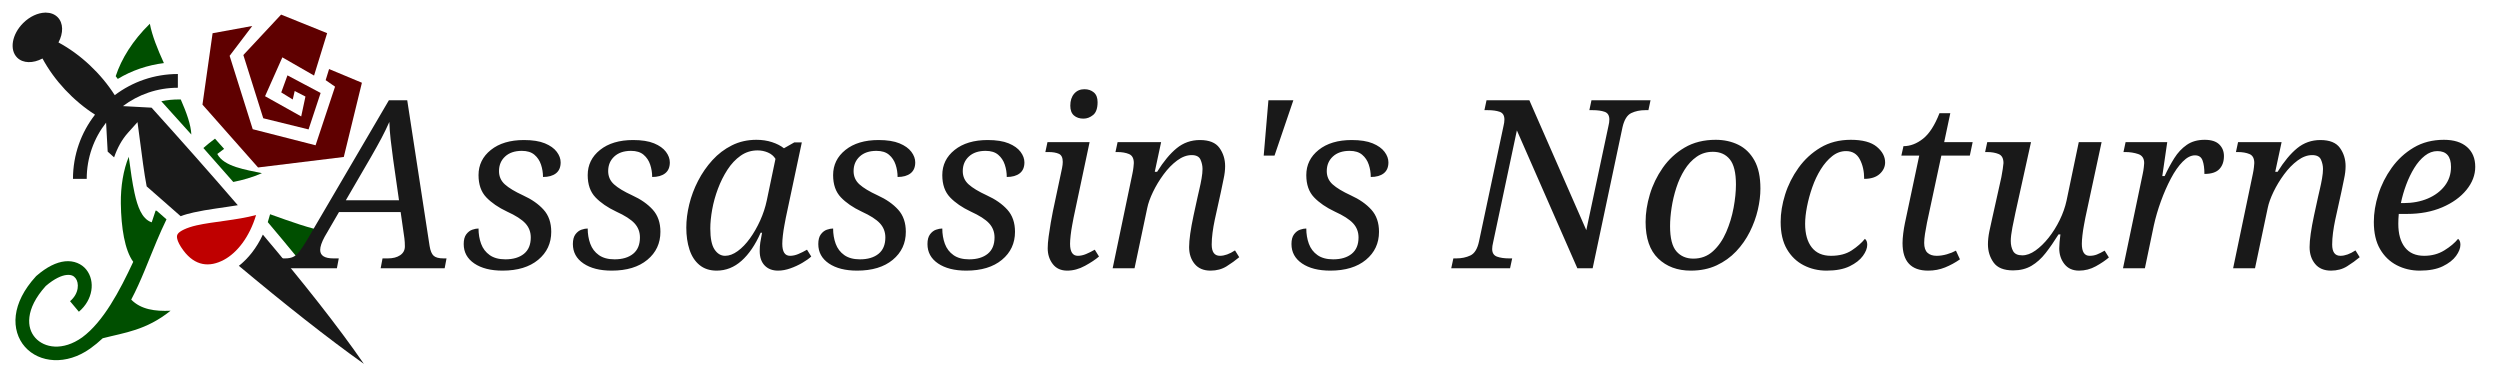
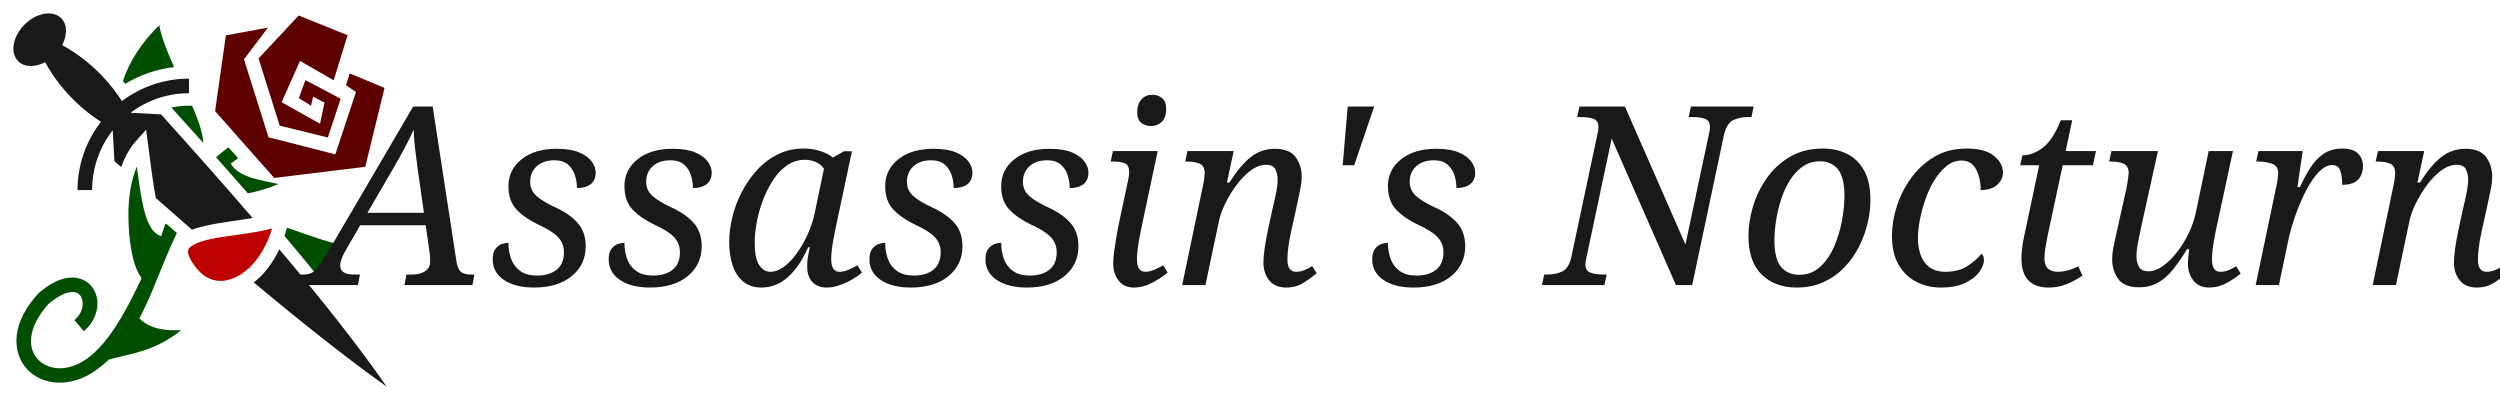
- <svg xmlns="http://www.w3.org/2000/svg" width="3400" height="512" viewbox="0 0 3200 512">
+ <svg xmlns="http://www.w3.org/2000/svg" width="3200" height="512" viewbox="0 0 3200 512">
  <g class="layer">
    <path d="m0,0l512,0l0,512l-512,0l0,-512z" fill="none" id="svg_1" />
    <path d="m62.52,17.17q-0.62,-0.01 -1.24,0.01l0,0c-9.75,0.28 -20.83,5.23 -29.85,14.25c-15.19,15.19 -18.83,36.19 -8.12,46.9c7.99,7.99 21.71,8.03 34.47,1.22c16.17,30.05 42.15,57.69 71.44,76.38c-18.77,24.15 -29.97,54.48 -29.97,87.37l18.69,0c0,-28.9 9.82,-55.47 26.34,-76.53l2.16,39.41c2.9,2.62 5.81,5.22 8.73,7.83c4.35,-12.66 10.49,-24.08 18.78,-33.34l13.06,-14.58l2.57,19.4c3.6,27.19 6.47,50.55 9.9,67.99c15.49,13.69 30.93,27.27 46.23,40.55c5.4,-2.12 11.38,-3.68 17.63,-5.1c18.31,-4.15 40.41,-6.54 60.06,-9.83c-37.69,-43.74 -77.43,-88.55 -117.25,-132.67l-38.97,-2.12c20.77,-15.68 46.64,-24.97 74.72,-24.97l0,-18.69c-32.2,0 -61.94,10.72 -85.84,28.78c-18.7,-29.39 -46.39,-55.48 -76.53,-71.69c6.79,-12.75 6.79,-26.42 -1.19,-34.41c-4.08,-4.08 -9.65,-6.09 -15.82,-6.16z" fill="#191919" id="path-left-main" />
    <path d="m382.3,19.85l-51.34,54.99l27.06,85.99l61.62,15.17l16.41,-49.58l-45.11,-23.93l-8.44,23.21l15.62,9.6l2.67,-11.54l14.62,7.54l-5.77,27.05l-49.16,-27.5l23.52,-52.85l43.11,24.77l17.79,-57.69l-62.6,-25.23z" fill="#5f0000" id="path-top-right" />
    <path d="m203.79,32.3c-23.41,22.86 -38.65,47.65 -46.44,71.31c0.95,1.23 1.9,2.47 2.82,3.72c19.07,-11.54 40.62,-18.79 62.72,-21.53c-8.53,-18.76 -16.01,-37.24 -19.1,-53.5" fill="#004f00" id="path-top-left" />
    <path d="m343.08,35.33c-2.26,0.45 -43.49,8.09 -53.95,9.87l-13.78,97.07l75.6,85.49l116.61,-14.28l24.63,-100.95l-44.64,-18.63l-4.65,15.09l12.77,8.86l-26.49,79.73l-85.48,-21.86l-31.41,-99.81l30.79,-40.58z" fill="#5f0000" id="path-right-block" />
    <path d="m243.32,135.26c-8.03,0.01 -15.98,0.75 -23.94,2.43a9462,9462 0 0 1 40.83,45.27c-0.5,-13.06 -6.45,-29.62 -14.36,-47.65c-0.84,-0.02 -1.69,-0.05 -2.53,-0.05z" fill="#004f00" id="path-center-left" transform="matrix(1 0 0 1 0 0)" />
    <path d="m292.39,188.56a234,234 0 0 0 -15.81,12.74a6066,6066 0 0 1 40.68,46.17c13,-2.56 26.23,-6.36 38.98,-11.93c-21.43,-4.71 -51.77,-8.68 -60.72,-26.16a235,235 0 0 1 9.28,-6.93c-2.27,-2.52 -2.44,-2.7 -4.96,-5.52c-2.65,-2.95 -4.99,-5.6 -7.45,-8.37z" fill="#004f00" id="path-center-mid" />
    <path d="m175.12,213.25c-7.37,17.72 -11.07,40.45 -10.78,63.32c0.42,33.24 5.29,63.63 16.86,79.52c-18.45,39.61 -40.69,81.57 -69.35,102.69l0,0c-26.5,18.91 -51.61,14.41 -63.87,0.63c-6.12,-6.89 -9.44,-16.28 -7.98,-28.26c1.45,-11.88 7.93,-26.43 22.25,-42.21c11.96,-10.25 21.69,-14.28 28.15,-14.96c6.56,-0.68 9.86,1.22 12.34,4.33c4.96,6.23 5.05,20.81 -7.48,31.33l12.01,14.31c19.1,-16.03 22.68,-41.48 10.09,-57.29c-6.3,-7.9 -17.04,-12.51 -28.9,-11.27c-11.87,1.25 -24.79,7.56 -38.89,19.76l-0.41,0.36l-0.36,0.4c-16.57,18.11 -25.3,36.22 -27.34,52.97s2.87,32.05 12.56,42.94c19.38,21.8 56.22,25.33 88.68,2.18l0,0a161,161 0 0 0 16.99,-13.97c29.89,-7.72 58.97,-10.74 92.3,-37.43c-21.19,0.97 -40.37,-1.7 -53.54,-15.13c13.41,-25.29 23.35,-52.82 34.78,-79.87c4.16,-9.84 8.48,-19.63 13.21,-29.29a8956,8956 0 0 1 -13.22,-11.61a48,48 0 0 1 -1.58,-0.32l-5.32,15.98c-7.25,-2.41 -12.01,-8.34 -15.4,-15.11s-5.79,-14.94 -7.92,-24.62c-2.96,-13.44 -5.39,-30.66 -7.88,-49.38z" fill="#004f00" id="path-lower-left" />
    <path d="m367.32,291.36a169,169 0 0 1 -3.15,10.75a3913,3913 0 0 1 38.08,45.72c15.28,-8.49 29.93,-19.35 42.94,-32.67c-23,-3.93 -50.91,-14.15 -77.87,-23.8z" fill="#004f00" id="path-lower-right-a" />
    <path d="m348.28,292.43c-26.43,7.1 -58.29,8.92 -80.96,14.06c-13.76,3.12 -23.05,7.92 -25.42,11.51c-1.19,1.79 -1.65,3.26 -0.87,6.85c0.78,3.58 3.33,9.05 8.59,16.04l0,0l0,0.01c15.6,20.78 35.1,23.19 55.21,12.3c17.34,-9.39 34.29,-30.29 43.45,-60.77z" fill="#bf0000" id="path-lower-right-b" />
    <path d="m357.48,319.06c-8.45,18.07 -19.75,32.47 -32.63,42.46c62.56,52.33 120.89,98.44 169.99,133.31c-35,-50.88 -83.14,-111.51 -137.36,-175.77z" fill="#191919" id="path-sweep" />
    <text fill="#191919" font-family="Serif" font-size="320" font-style="italic" font-weight="normal" id="svg_2" text-anchor="middle" transform="matrix(1 0 0 1 1231.86 189.714)" x="652.86" xml:space="preserve" y="175.14">Assassin's Nocturne</text>
  </g>
</svg>
